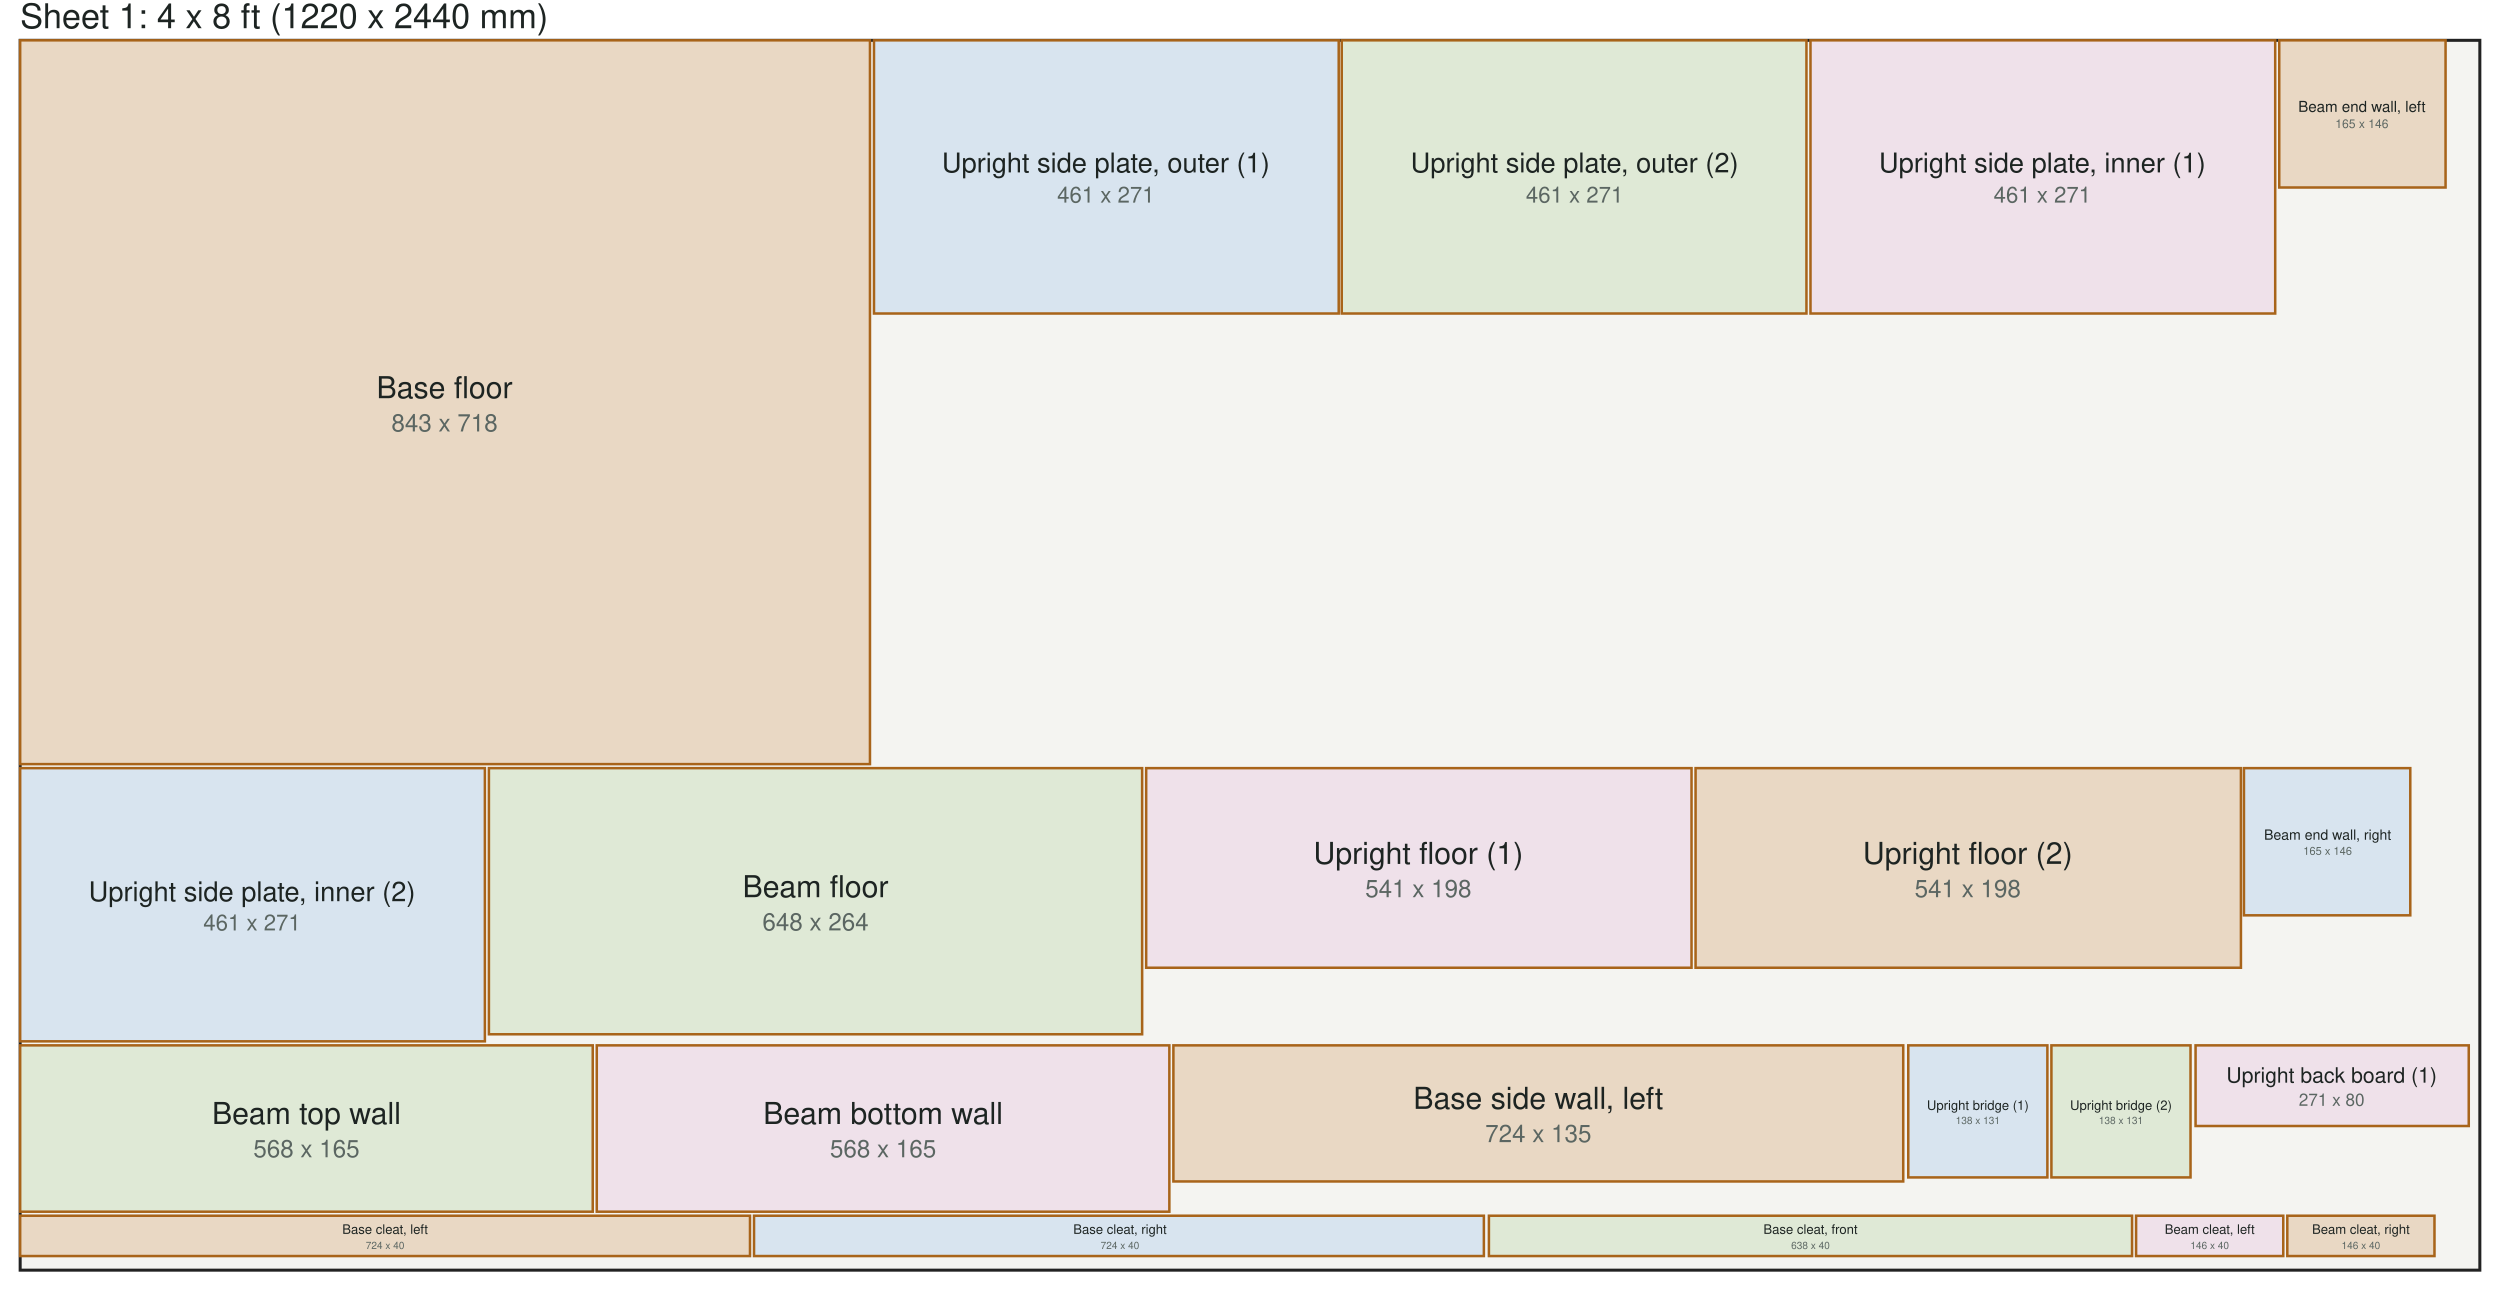
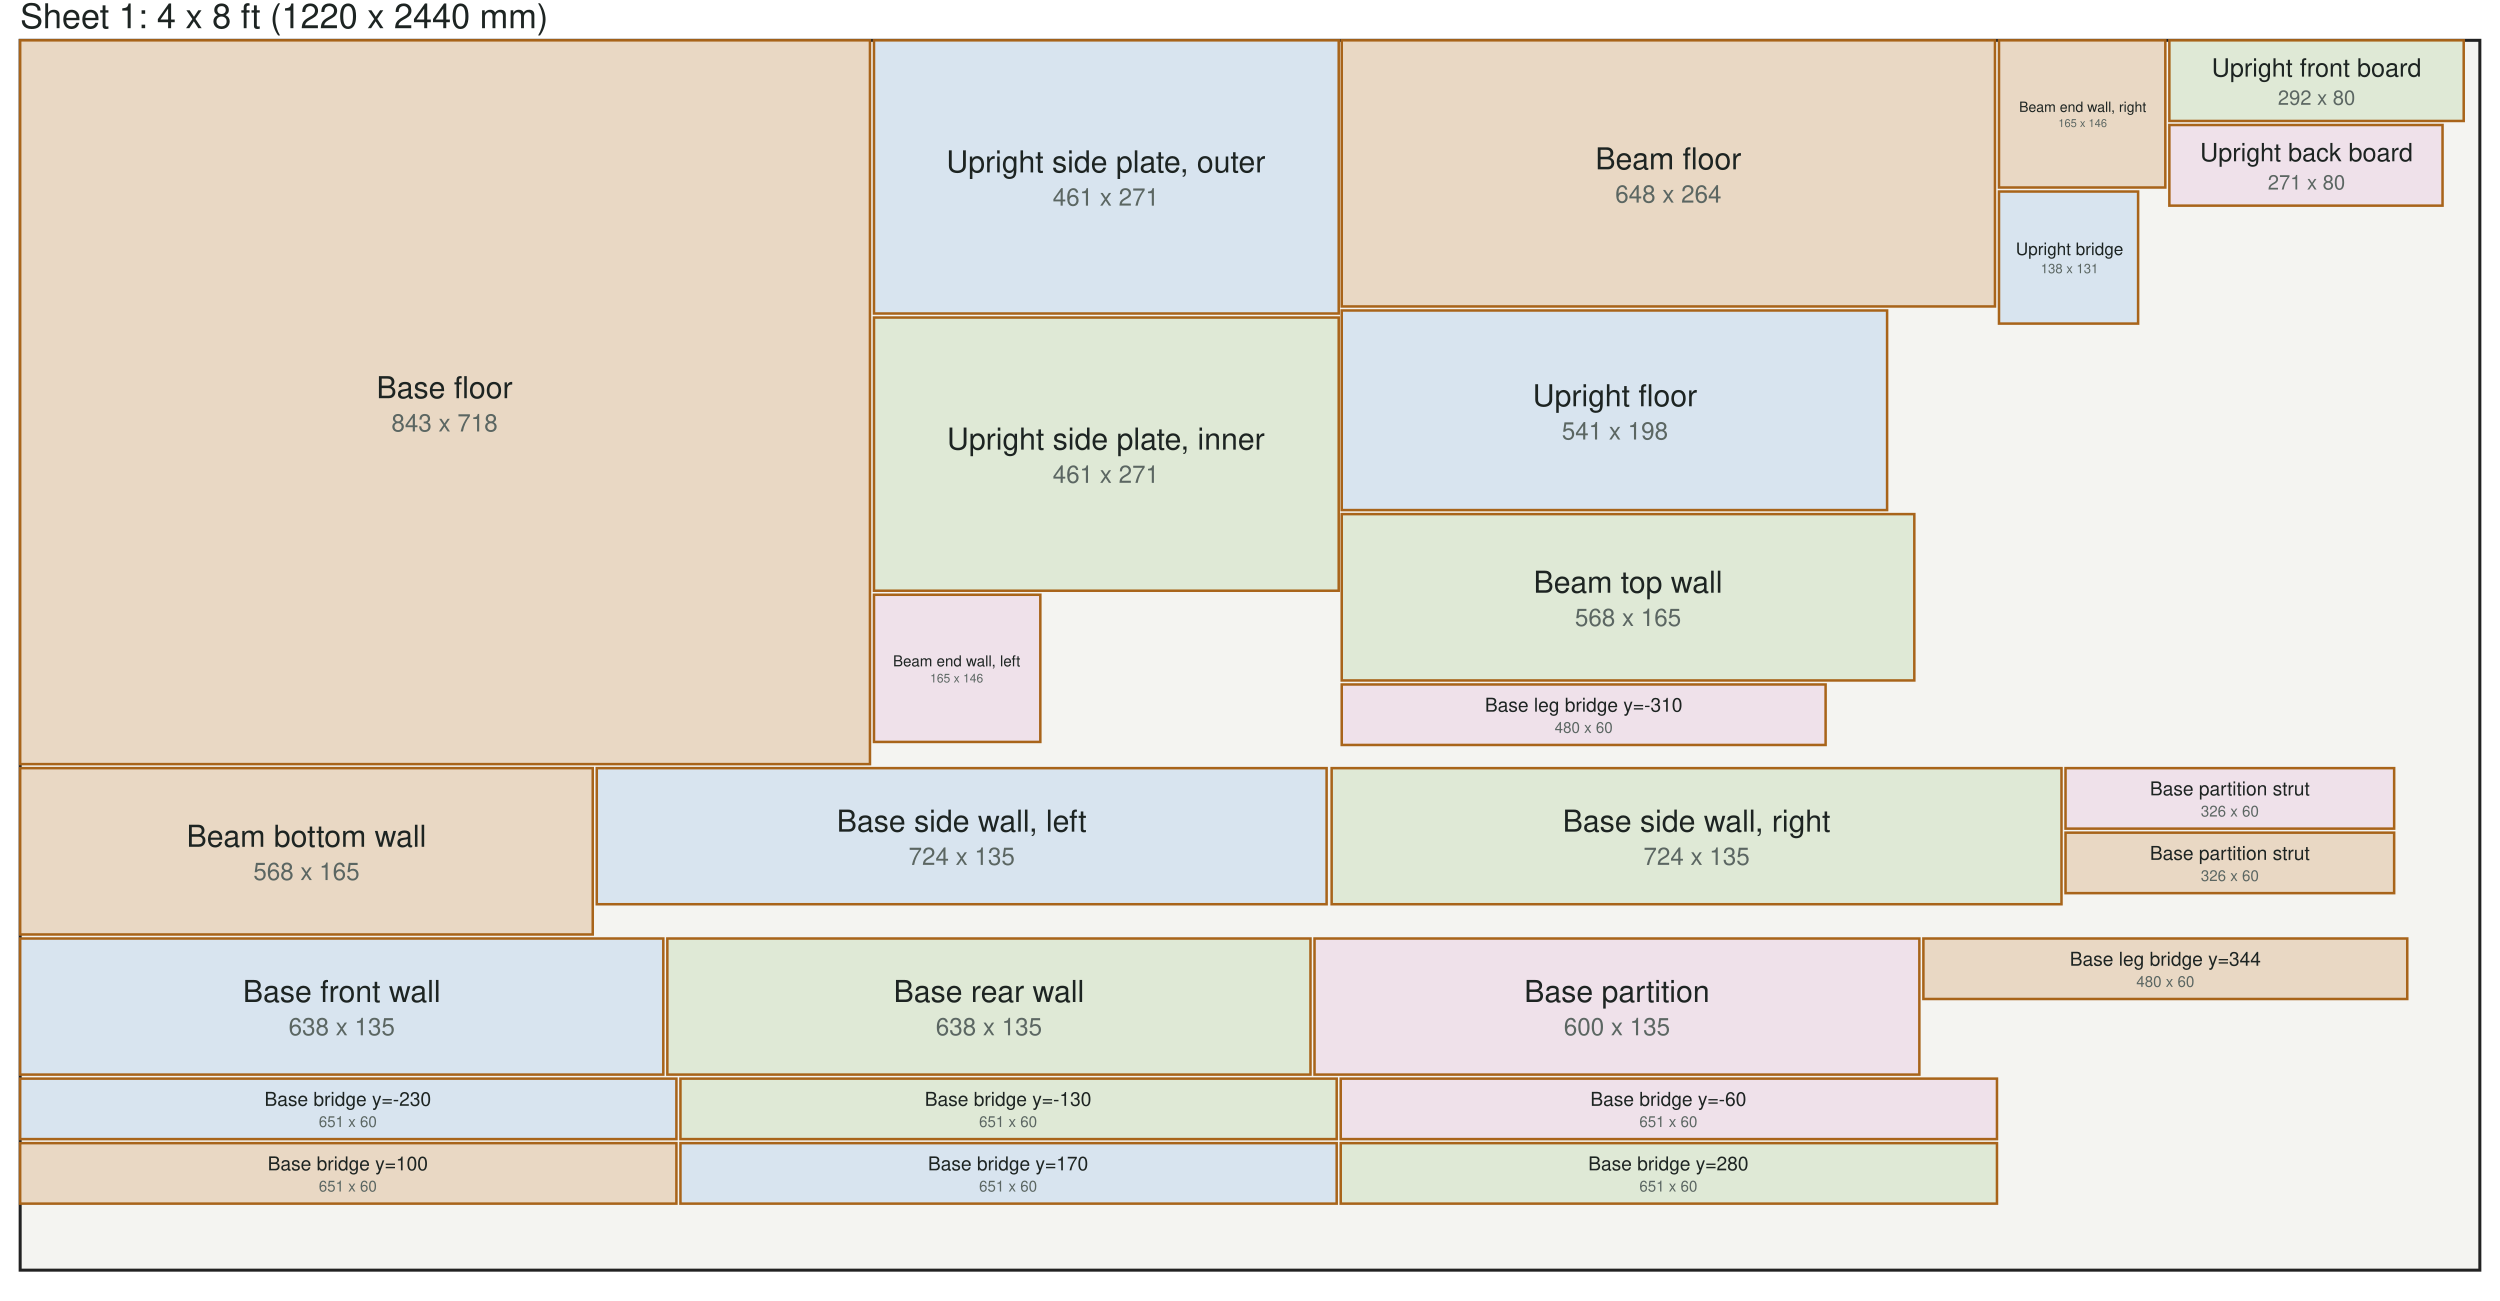
<svg xmlns="http://www.w3.org/2000/svg" viewBox="-20 -40 2480 1290" font-family="Helvetica, Arial, sans-serif">
  <text x="0" y="-12" font-size="34" fill="#1d2422">Sheet 1: 4 x 8 ft (1220 x 2440 mm)</text>
  <rect x="0" y="0" width="2440.0" height="1220.0" fill="#f4f4f1" stroke="#222" stroke-width="3" />
  <rect x="0" y="0" width="843" height="718" fill="#e9d8c4" stroke="#a8641a" stroke-width="2.5" />
  <text x="421" y="355" font-size="30" text-anchor="middle" fill="#1d2422">Base floor</text>
  <text x="421" y="388" font-size="24" text-anchor="middle" fill="#5b6662">843 x 718</text>
  <rect x="847" y="0" width="461" height="271" fill="#d8e4ef" stroke="#a8641a" stroke-width="2.5" />
-   <text x="1077" y="131" font-size="27" text-anchor="middle" fill="#1d2422">Upright side plate, outer (1)</text>
-   <text x="1077" y="161" font-size="22" text-anchor="middle" fill="#5b6662">461 x 271</text>
-   <rect x="1311" y="0" width="461" height="271" fill="#dfe9d6" stroke="#a8641a" stroke-width="2.5" />
-   <text x="1542" y="131" font-size="27" text-anchor="middle" fill="#1d2422">Upright side plate, outer (2)</text>
-   <text x="1542" y="161" font-size="22" text-anchor="middle" fill="#5b6662">461 x 271</text>
-   <rect x="1776" y="0" width="461" height="271" fill="#efe1ea" stroke="#a8641a" stroke-width="2.5" />
-   <text x="2006" y="131" font-size="27" text-anchor="middle" fill="#1d2422">Upright side plate, inner (1)</text>
-   <text x="2006" y="161" font-size="22" text-anchor="middle" fill="#5b6662">461 x 271</text>
-   <rect x="2241" y="0" width="165" height="146" fill="#e9d8c4" stroke="#a8641a" stroke-width="2.5" />
-   <text x="2323" y="71" font-size="15" text-anchor="middle" fill="#1d2422">Beam end wall, left</text>
-   <text x="2323" y="87" font-size="12" text-anchor="middle" fill="#5b6662">165 x 146</text>
-   <rect x="0" y="722" width="461" height="271" fill="#d8e4ef" stroke="#a8641a" stroke-width="2.5" />
-   <text x="230" y="854" font-size="27" text-anchor="middle" fill="#1d2422">Upright side plate, inner (2)</text>
-   <text x="230" y="883" font-size="22" text-anchor="middle" fill="#5b6662">461 x 271</text>
-   <rect x="465" y="722" width="648" height="264" fill="#dfe9d6" stroke="#a8641a" stroke-width="2.5" />
-   <text x="789" y="850" font-size="30" text-anchor="middle" fill="#1d2422">Beam floor</text>
-   <text x="789" y="883" font-size="24" text-anchor="middle" fill="#5b6662">648 x 264</text>
-   <rect x="1117" y="722" width="541" height="198" fill="#efe1ea" stroke="#a8641a" stroke-width="2.5" />
-   <text x="1387" y="817" font-size="30" text-anchor="middle" fill="#1d2422">Upright floor (1)</text>
-   <text x="1387" y="850" font-size="24" text-anchor="middle" fill="#5b6662">541 x 198</text>
-   <rect x="1662" y="722" width="541" height="198" fill="#e9d8c4" stroke="#a8641a" stroke-width="2.5" />
-   <text x="1932" y="817" font-size="30" text-anchor="middle" fill="#1d2422">Upright floor (2)</text>
-   <text x="1932" y="850" font-size="24" text-anchor="middle" fill="#5b6662">541 x 198</text>
-   <rect x="2206" y="722" width="165" height="146" fill="#d8e4ef" stroke="#a8641a" stroke-width="2.5" />
-   <text x="2289" y="793" font-size="14" text-anchor="middle" fill="#1d2422">Beam end wall, right</text>
-   <text x="2289" y="808" font-size="11" text-anchor="middle" fill="#5b6662">165 x 146</text>
-   <rect x="0" y="997" width="568" height="165" fill="#dfe9d6" stroke="#a8641a" stroke-width="2.5" />
-   <text x="284" y="1075" font-size="30" text-anchor="middle" fill="#1d2422">Beam top wall</text>
-   <text x="284" y="1108" font-size="24" text-anchor="middle" fill="#5b6662">568 x 165</text>
-   <rect x="572" y="997" width="568" height="165" fill="#efe1ea" stroke="#a8641a" stroke-width="2.5" />
-   <text x="856" y="1075" font-size="30" text-anchor="middle" fill="#1d2422">Beam bottom wall</text>
-   <text x="856" y="1108" font-size="24" text-anchor="middle" fill="#5b6662">568 x 165</text>
-   <rect x="1144" y="997" width="724" height="135" fill="#e9d8c4" stroke="#a8641a" stroke-width="2.5" />
-   <text x="1506" y="1060" font-size="30" text-anchor="middle" fill="#1d2422">Base side wall, left</text>
-   <text x="1506" y="1093" font-size="24" text-anchor="middle" fill="#5b6662">724 x 135</text>
-   <rect x="1873" y="997" width="138" height="131" fill="#d8e4ef" stroke="#a8641a" stroke-width="2.5" />
-   <text x="1942" y="1061" font-size="13" text-anchor="middle" fill="#1d2422">Upright bridge (1)</text>
-   <text x="1942" y="1075" font-size="10" text-anchor="middle" fill="#5b6662">138 x 131</text>
-   <rect x="2015" y="997" width="138" height="131" fill="#dfe9d6" stroke="#a8641a" stroke-width="2.5" />
-   <text x="2084" y="1061" font-size="13" text-anchor="middle" fill="#1d2422">Upright bridge (2)</text>
-   <text x="2084" y="1075" font-size="10" text-anchor="middle" fill="#5b6662">138 x 131</text>
-   <rect x="2158" y="997" width="271" height="80" fill="#efe1ea" stroke="#a8641a" stroke-width="2.5" />
-   <text x="2293" y="1034" font-size="21" text-anchor="middle" fill="#1d2422">Upright back board (1)</text>
-   <text x="2293" y="1057" font-size="17" text-anchor="middle" fill="#5b6662">271 x 80</text>
-   <rect x="0" y="1166" width="724" height="40" fill="#e9d8c4" stroke="#a8641a" stroke-width="2.5" />
-   <text x="362" y="1184" font-size="13" text-anchor="middle" fill="#1d2422">Base cleat, left</text>
-   <text x="362" y="1199" font-size="10" text-anchor="middle" fill="#5b6662">724 x 40</text>
-   <rect x="728" y="1166" width="724" height="40" fill="#d8e4ef" stroke="#a8641a" stroke-width="2.5" />
-   <text x="1091" y="1184" font-size="13" text-anchor="middle" fill="#1d2422">Base cleat, right</text>
-   <text x="1091" y="1199" font-size="10" text-anchor="middle" fill="#5b6662">724 x 40</text>
-   <rect x="1457" y="1166" width="638" height="40" fill="#dfe9d6" stroke="#a8641a" stroke-width="2.5" />
-   <text x="1776" y="1184" font-size="13" text-anchor="middle" fill="#1d2422">Base cleat, front</text>
-   <text x="1776" y="1199" font-size="10" text-anchor="middle" fill="#5b6662">638 x 40</text>
-   <rect x="2099" y="1166" width="146" height="40" fill="#efe1ea" stroke="#a8641a" stroke-width="2.5" />
-   <text x="2172" y="1184" font-size="13" text-anchor="middle" fill="#1d2422">Beam cleat, left</text>
-   <text x="2172" y="1199" font-size="10" text-anchor="middle" fill="#5b6662">146 x 40</text>
-   <rect x="2249" y="1166" width="146" height="40" fill="#e9d8c4" stroke="#a8641a" stroke-width="2.5" />
-   <text x="2322" y="1184" font-size="13" text-anchor="middle" fill="#1d2422">Beam cleat, right</text>
-   <text x="2322" y="1199" font-size="10" text-anchor="middle" fill="#5b6662">146 x 40</text>
+   <text x="1077" y="131" font-size="30" text-anchor="middle" fill="#1d2422">Upright side plate, outer</text>
+   <text x="1077" y="164" font-size="24" text-anchor="middle" fill="#5b6662">461 x 271</text>
+   <rect x="847" y="275" width="461" height="271" fill="#dfe9d6" stroke="#a8641a" stroke-width="2.5" />
+   <text x="1077" y="406" font-size="30" text-anchor="middle" fill="#1d2422">Upright side plate, inner</text>
+   <text x="1077" y="439" font-size="24" text-anchor="middle" fill="#5b6662">461 x 271</text>
+   <rect x="847" y="550" width="165" height="146" fill="#efe1ea" stroke="#a8641a" stroke-width="2.5" />
+   <text x="929" y="621" font-size="15" text-anchor="middle" fill="#1d2422">Beam end wall, left</text>
+   <text x="929" y="637" font-size="12" text-anchor="middle" fill="#5b6662">165 x 146</text>
+   <rect x="1311" y="0" width="648" height="264" fill="#e9d8c4" stroke="#a8641a" stroke-width="2.5" />
+   <text x="1635" y="128" font-size="30" text-anchor="middle" fill="#1d2422">Beam floor</text>
+   <text x="1635" y="161" font-size="24" text-anchor="middle" fill="#5b6662">648 x 264</text>
+   <rect x="1311" y="268" width="541" height="198" fill="#d8e4ef" stroke="#a8641a" stroke-width="2.5" />
+   <text x="1582" y="363" font-size="30" text-anchor="middle" fill="#1d2422">Upright floor</text>
+   <text x="1582" y="396" font-size="24" text-anchor="middle" fill="#5b6662">541 x 198</text>
+   <rect x="1311" y="470" width="568" height="165" fill="#dfe9d6" stroke="#a8641a" stroke-width="2.5" />
+   <text x="1595" y="548" font-size="30" text-anchor="middle" fill="#1d2422">Beam top wall</text>
+   <text x="1595" y="581" font-size="24" text-anchor="middle" fill="#5b6662">568 x 165</text>
+   <rect x="1311" y="639" width="480" height="60" fill="#efe1ea" stroke="#a8641a" stroke-width="2.5" />
+   <text x="1551" y="666" font-size="19" text-anchor="middle" fill="#1d2422">Base leg bridge y=-310</text>
+   <text x="1551" y="687" font-size="15" text-anchor="middle" fill="#5b6662">480 x 60</text>
+   <rect x="1963" y="0" width="165" height="146" fill="#e9d8c4" stroke="#a8641a" stroke-width="2.5" />
+   <text x="2046" y="71" font-size="14" text-anchor="middle" fill="#1d2422">Beam end wall, right</text>
+   <text x="2046" y="86" font-size="11" text-anchor="middle" fill="#5b6662">165 x 146</text>
+   <rect x="1963" y="150" width="138" height="131" fill="#d8e4ef" stroke="#a8641a" stroke-width="2.5" />
+   <text x="2033" y="213" font-size="17" text-anchor="middle" fill="#1d2422">Upright bridge</text>
+   <text x="2033" y="231" font-size="13" text-anchor="middle" fill="#5b6662">138 x 131</text>
+   <rect x="2132" y="0" width="292" height="80" fill="#dfe9d6" stroke="#a8641a" stroke-width="2.5" />
+   <text x="2278" y="36" font-size="25" text-anchor="middle" fill="#1d2422">Upright front board</text>
+   <text x="2278" y="64" font-size="20" text-anchor="middle" fill="#5b6662">292 x 80</text>
+   <rect x="2132" y="84" width="271" height="80" fill="#efe1ea" stroke="#a8641a" stroke-width="2.5" />
+   <text x="2268" y="120" font-size="25" text-anchor="middle" fill="#1d2422">Upright back board</text>
+   <text x="2268" y="148" font-size="20" text-anchor="middle" fill="#5b6662">271 x 80</text>
+   <rect x="0" y="722" width="568" height="165" fill="#e9d8c4" stroke="#a8641a" stroke-width="2.5" />
+   <text x="284" y="800" font-size="30" text-anchor="middle" fill="#1d2422">Beam bottom wall</text>
+   <text x="284" y="833" font-size="24" text-anchor="middle" fill="#5b6662">568 x 165</text>
+   <rect x="572" y="722" width="724" height="135" fill="#d8e4ef" stroke="#a8641a" stroke-width="2.5" />
+   <text x="934" y="785" font-size="30" text-anchor="middle" fill="#1d2422">Base side wall, left</text>
+   <text x="934" y="818" font-size="24" text-anchor="middle" fill="#5b6662">724 x 135</text>
+   <rect x="1301" y="722" width="724" height="135" fill="#dfe9d6" stroke="#a8641a" stroke-width="2.5" />
+   <text x="1663" y="785" font-size="30" text-anchor="middle" fill="#1d2422">Base side wall, right</text>
+   <text x="1663" y="818" font-size="24" text-anchor="middle" fill="#5b6662">724 x 135</text>
+   <rect x="2029" y="722" width="326" height="60" fill="#efe1ea" stroke="#a8641a" stroke-width="2.5" />
+   <text x="2192" y="749" font-size="19" text-anchor="middle" fill="#1d2422">Base partition strut</text>
+   <text x="2192" y="770" font-size="15" text-anchor="middle" fill="#5b6662">326 x 60</text>
+   <rect x="2029" y="786" width="326" height="60" fill="#e9d8c4" stroke="#a8641a" stroke-width="2.5" />
+   <text x="2192" y="813" font-size="19" text-anchor="middle" fill="#1d2422">Base partition strut</text>
+   <text x="2192" y="834" font-size="15" text-anchor="middle" fill="#5b6662">326 x 60</text>
+   <rect x="0" y="891" width="638" height="135" fill="#d8e4ef" stroke="#a8641a" stroke-width="2.5" />
+   <text x="319" y="954" font-size="30" text-anchor="middle" fill="#1d2422">Base front wall</text>
+   <text x="319" y="987" font-size="24" text-anchor="middle" fill="#5b6662">638 x 135</text>
+   <rect x="642" y="891" width="638" height="135" fill="#dfe9d6" stroke="#a8641a" stroke-width="2.5" />
+   <text x="961" y="954" font-size="30" text-anchor="middle" fill="#1d2422">Base rear wall</text>
+   <text x="961" y="987" font-size="24" text-anchor="middle" fill="#5b6662">638 x 135</text>
+   <rect x="1284" y="891" width="600" height="135" fill="#efe1ea" stroke="#a8641a" stroke-width="2.5" />
+   <text x="1584" y="954" font-size="30" text-anchor="middle" fill="#1d2422">Base partition</text>
+   <text x="1584" y="987" font-size="24" text-anchor="middle" fill="#5b6662">600 x 135</text>
+   <rect x="1888" y="891" width="480" height="60" fill="#e9d8c4" stroke="#a8641a" stroke-width="2.5" />
+   <text x="2128" y="918" font-size="19" text-anchor="middle" fill="#1d2422">Base leg bridge y=344</text>
+   <text x="2128" y="939" font-size="15" text-anchor="middle" fill="#5b6662">480 x 60</text>
+   <rect x="0" y="1030" width="651" height="60" fill="#d8e4ef" stroke="#a8641a" stroke-width="2.5" />
+   <text x="325" y="1057" font-size="19" text-anchor="middle" fill="#1d2422">Base bridge y=-230</text>
+   <text x="325" y="1078" font-size="15" text-anchor="middle" fill="#5b6662">651 x 60</text>
+   <rect x="655" y="1030" width="651" height="60" fill="#dfe9d6" stroke="#a8641a" stroke-width="2.5" />
+   <text x="980" y="1057" font-size="19" text-anchor="middle" fill="#1d2422">Base bridge y=-130</text>
+   <text x="980" y="1078" font-size="15" text-anchor="middle" fill="#5b6662">651 x 60</text>
+   <rect x="1310" y="1030" width="651" height="60" fill="#efe1ea" stroke="#a8641a" stroke-width="2.5" />
+   <text x="1635" y="1057" font-size="19" text-anchor="middle" fill="#1d2422">Base bridge y=-60</text>
+   <text x="1635" y="1078" font-size="15" text-anchor="middle" fill="#5b6662">651 x 60</text>
+   <rect x="0" y="1094" width="651" height="60" fill="#e9d8c4" stroke="#a8641a" stroke-width="2.5" />
+   <text x="325" y="1121" font-size="19" text-anchor="middle" fill="#1d2422">Base bridge y=100</text>
+   <text x="325" y="1142" font-size="15" text-anchor="middle" fill="#5b6662">651 x 60</text>
+   <rect x="655" y="1094" width="651" height="60" fill="#d8e4ef" stroke="#a8641a" stroke-width="2.5" />
+   <text x="980" y="1121" font-size="19" text-anchor="middle" fill="#1d2422">Base bridge y=170</text>
+   <text x="980" y="1142" font-size="15" text-anchor="middle" fill="#5b6662">651 x 60</text>
+   <rect x="1310" y="1094" width="651" height="60" fill="#dfe9d6" stroke="#a8641a" stroke-width="2.5" />
+   <text x="1635" y="1121" font-size="19" text-anchor="middle" fill="#1d2422">Base bridge y=280</text>
+   <text x="1635" y="1142" font-size="15" text-anchor="middle" fill="#5b6662">651 x 60</text>
</svg>
